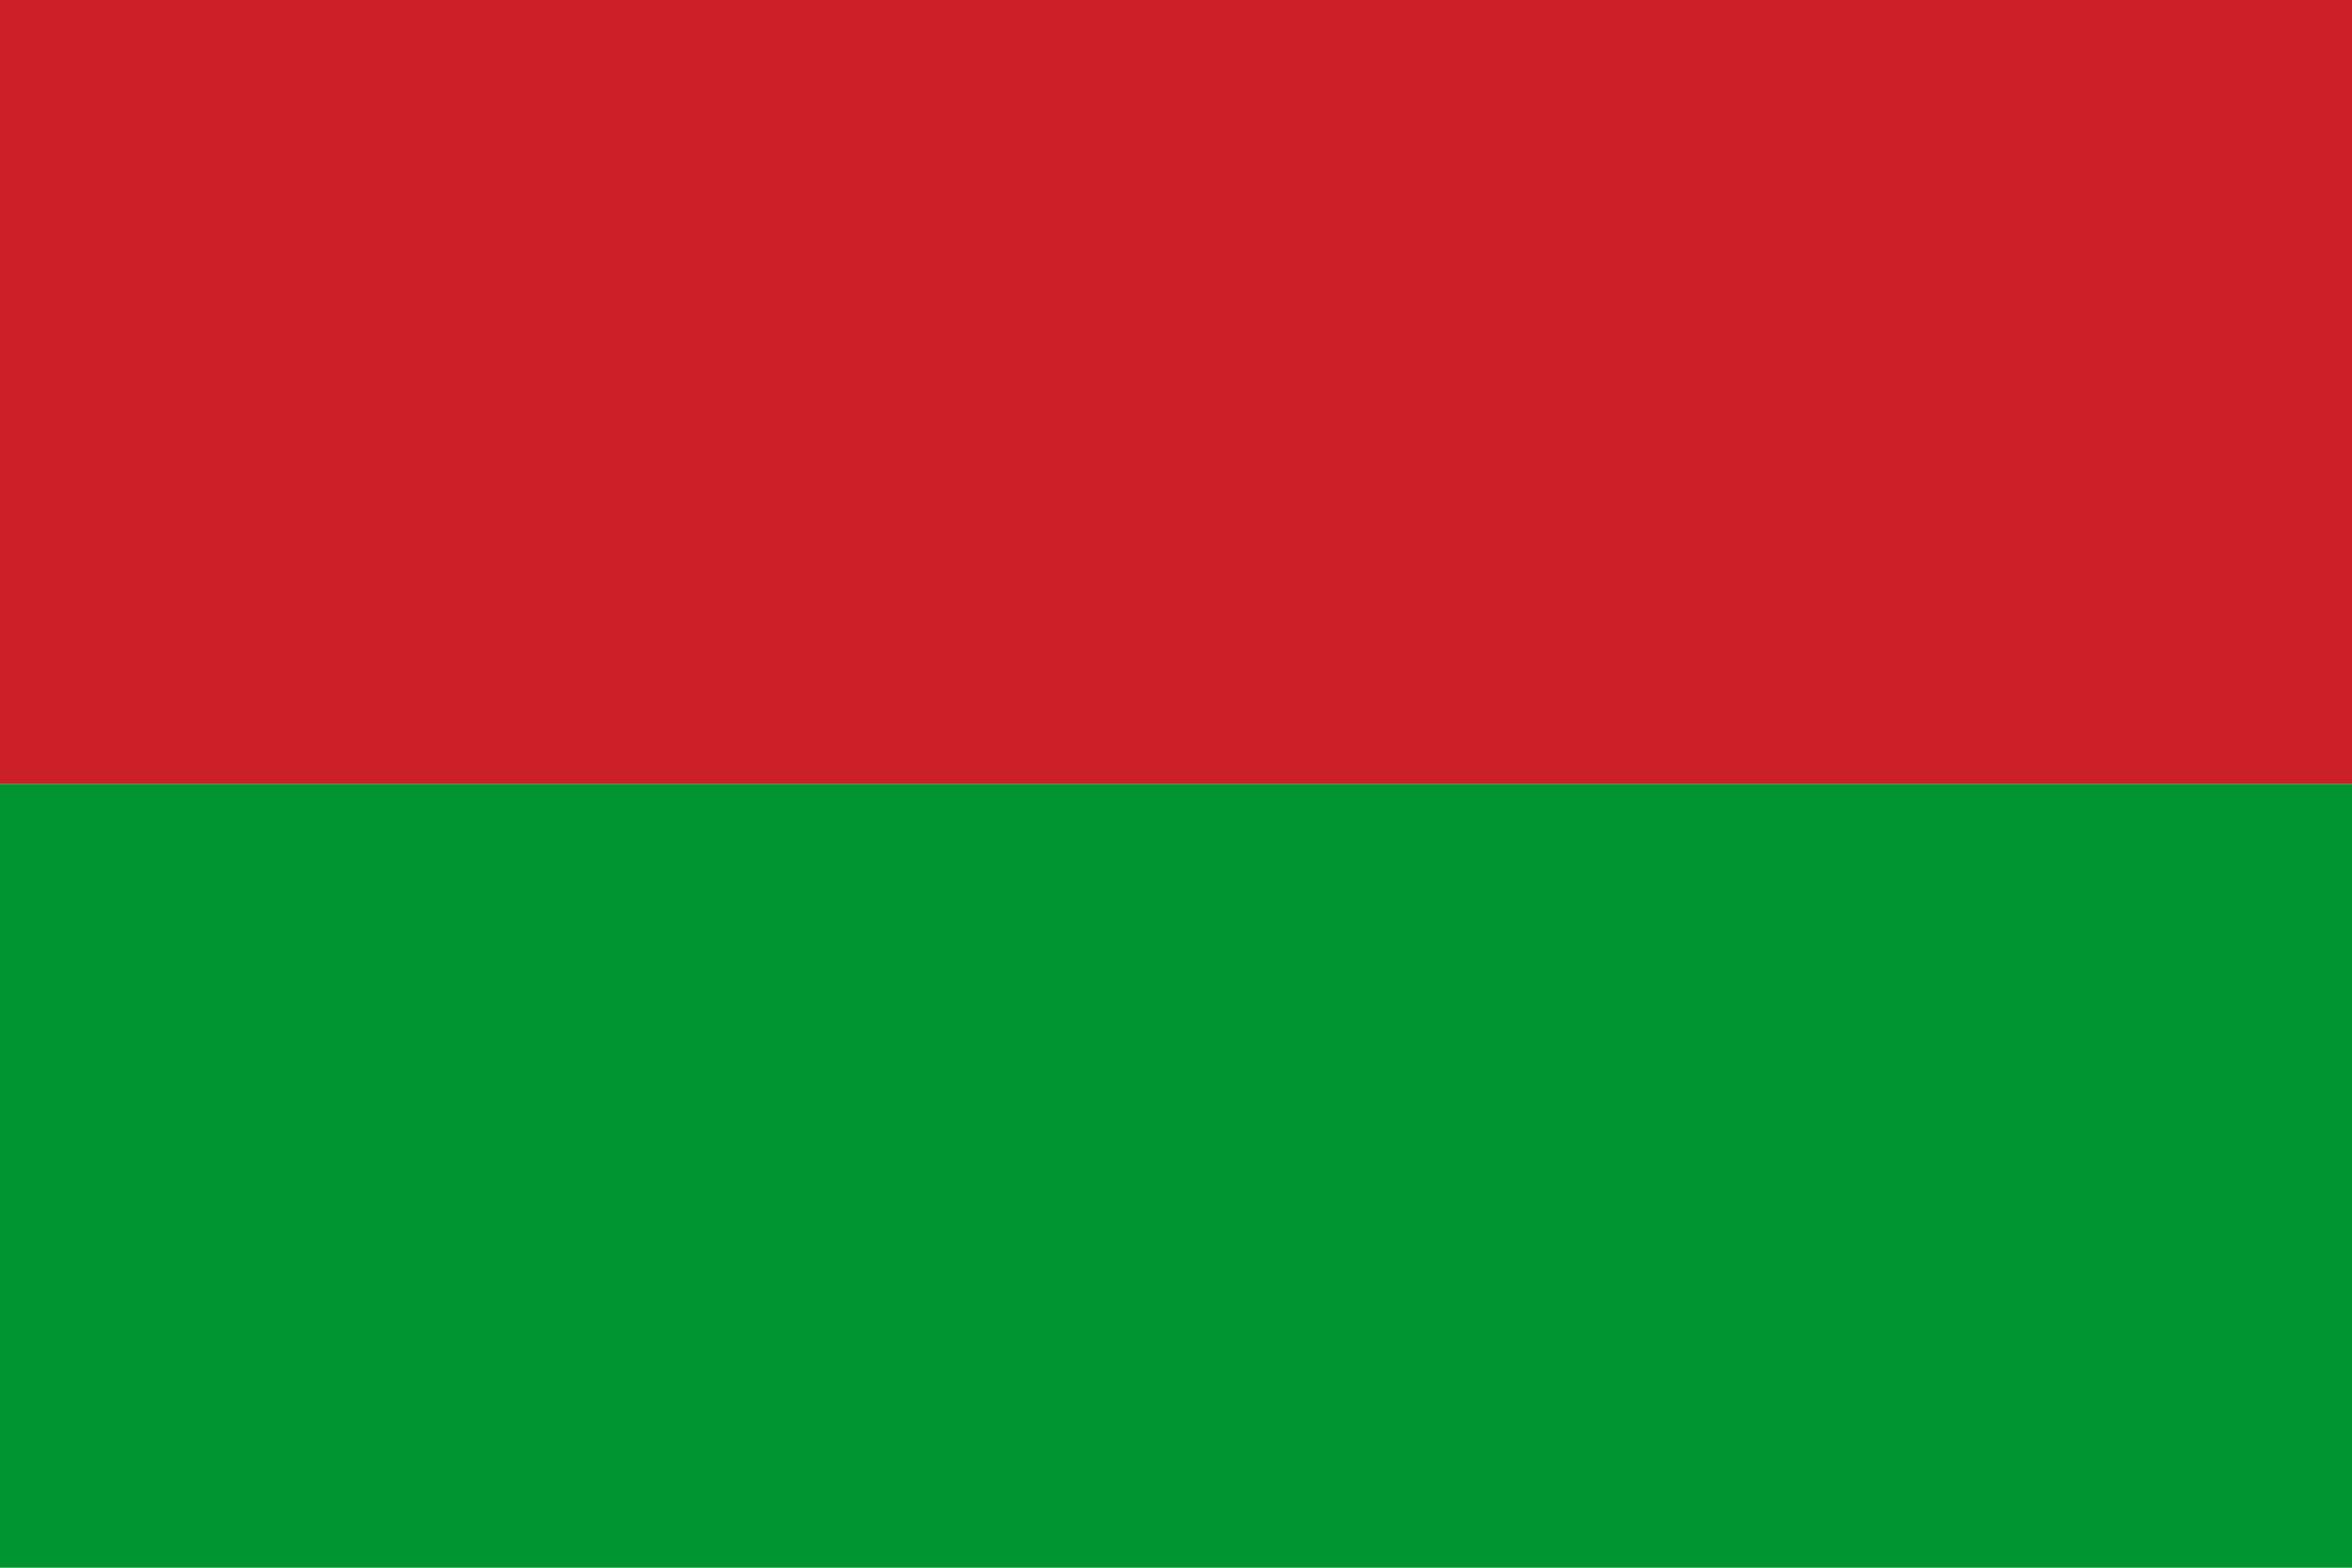
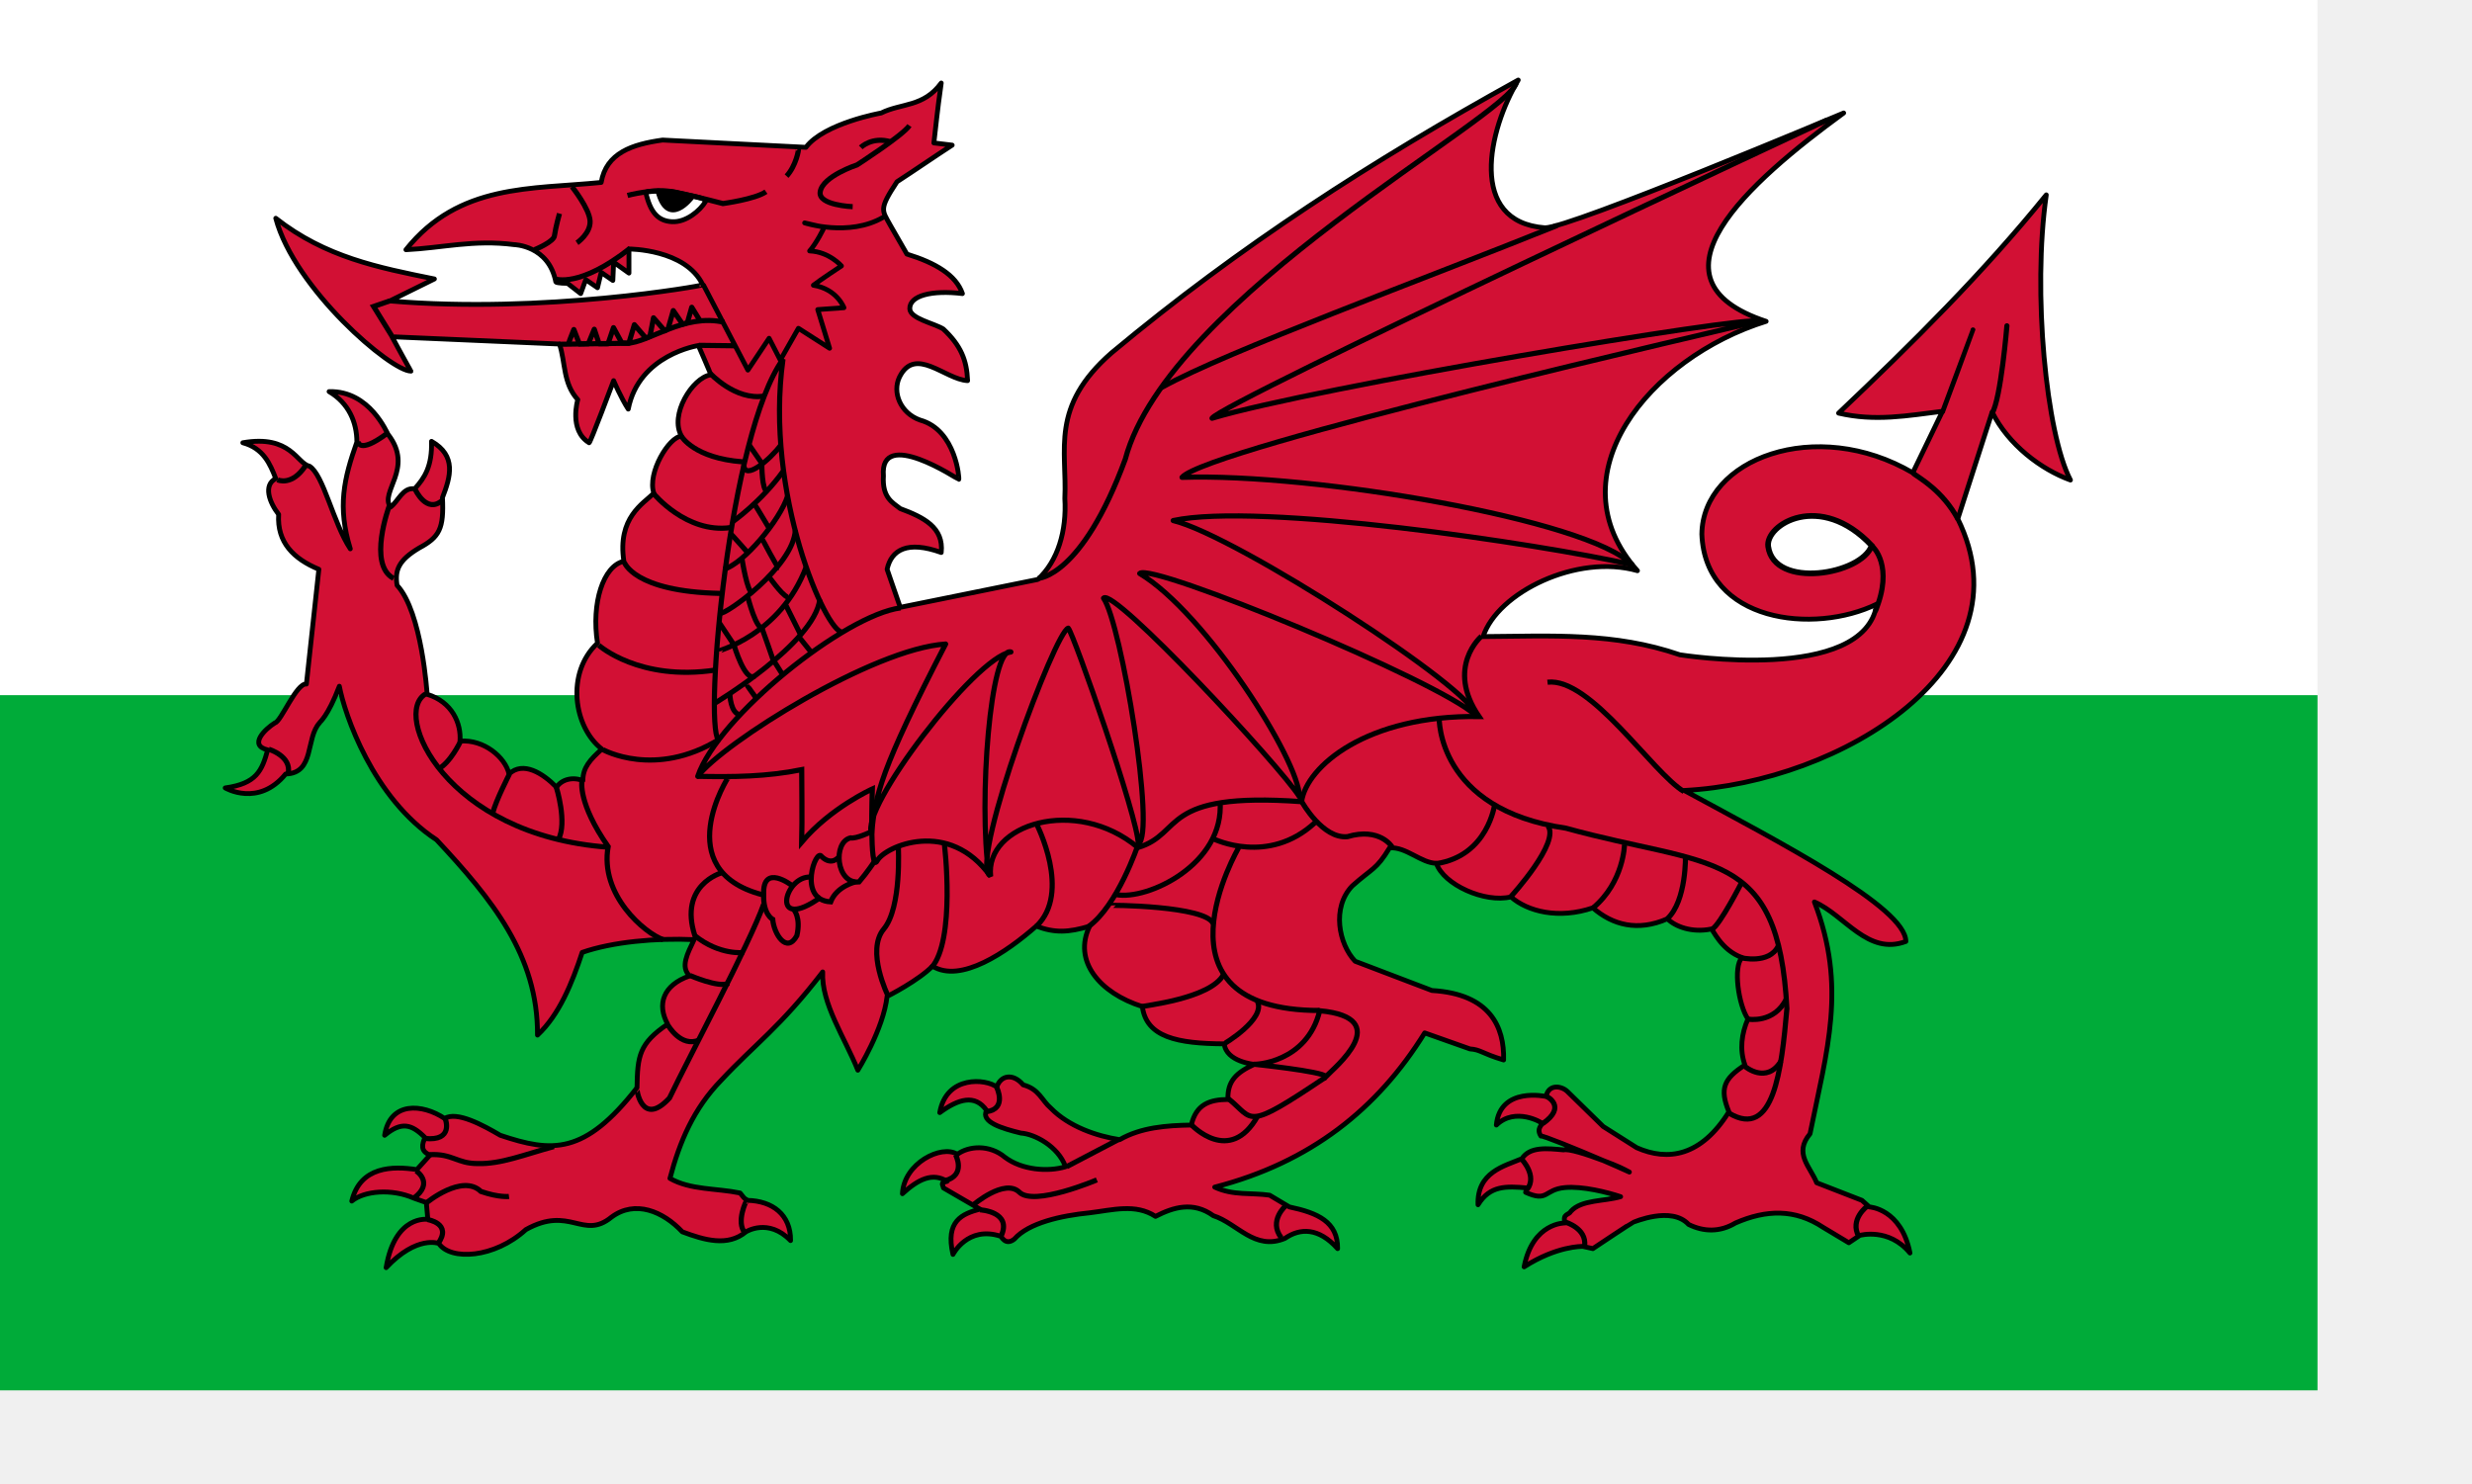
- <svg xmlns="http://www.w3.org/2000/svg" version="1.0" width="900" height="600" id="Flag_of_the_Holy_Roman_Empire_between_1200_and_1350">
-   <defs id="defs8" />
-   <rect y="300" style="fill:#009530;overflow:visible;fill-opacity:1" width="900" height="300" id="rect3" x="0" />
-   <rect style="fill:#cb2027;overflow:visible;fill-opacity:1" width="900" height="300" id="rect5" x="0" y="-1.001358e-05" />
+ <svg xmlns="http://www.w3.org/2000/svg" height="140mm" id="svg548" width="233.33mm" version="1.1">
+   <defs id="defs550">
+     </defs>
+   <rect height="248.031" id="rect667" style="font-size:12;fill:#ffffff;fill-rule:evenodd;stroke-width:1pt;fill-opacity:1;" width="826.76" x="0" y="0" />
+   <rect height="248.031" id="rect669" style="font-size:12;fill:#00ab39;fill-rule:evenodd;stroke-width:1pt;fill-opacity:1;" width="826.76" x="0" y="248.032" />
+   <path style="font-size:12;fill:#d21034;fill-rule:evenodd;stroke:#000000;stroke-width:1.723;stroke-linejoin:round;" d="m 541.625,28.562 c -52.282,28.904 -99.066,58.983 -145.062,97.312 -22.061,19.27 -15.835,34.632 -16.688,51.938 0.711,11.618 -2.511,22.427 -9.656,28.938 -16.35,3.306 -32.714,6.631 -49.062,9.938 -1.566,-4.523 -3.122,-9.04 -4.688,-13.562 1.495,-6.94 7.231,-10.352 19.312,-6 0.952,-8.923 -6.227,-12.555 -14.625,-15.656 -2.885,-2.246 -6.468,-3.971 -6,-11.688 -1.412,-17.467 26.615,1.25 26.875,1.25 0.261,0 -0.933,-17.627 -13.812,-21.156 -7.022,-2.485 -9.993,-9.892 -7.312,-15.375 5.618,-11.209 16.193,0.878 24.281,1.312 -0.303,-7.317 -2.386,-12.531 -8.688,-18.438 -3.392,-2.087 -11.722,-3.657 -11.938,-7.156 -0.177,-4.752 7.807,-6.784 18.781,-5.469 -2.288,-6.66 -9.668,-10.968 -19.812,-14.094 -2,-3.479 -4,-6.959 -6,-10.438 -2.841,-5.26 -4.115,-5.402 2.469,-15.375 5.915,-3.827 13.774,-9.236 19.688,-13.062 -2.175,-0.261 -4.356,-0.52 -6.531,-0.781 0.869,-7.131 0.969,-9.531 2.625,-21.375 -6.346,8.672 -14.275,7.122 -21.406,10.688 0,0 -20.33,3.609 -26.875,12.25 -0.261,0 -51.125,-2.594 -51.125,-2.594 -10.84,1.51 -20.099,4.582 -21.906,15.125 -24.792,2.502 -50.755,0.289 -69.656,24 12.87,-0.609 24.136,-3.674 38.594,-1.812 0,0 12.321,0.233 14.875,13.281 0.261,0.521 4.188,0.531 4.188,0.531 1.566,1.217 3.122,2.439 4.688,3.656 0.609,-1.652 1.204,-3.317 1.812,-4.969 1.392,0.957 2.796,1.918 4.188,2.875 0.434,-1.826 0.878,-3.643 1.312,-5.469 1.392,0.957 2.764,1.918 4.156,2.875 0.087,-2.174 0.195,-4.357 0.281,-6.531 1.827,1.304 3.643,2.602 5.469,3.906 l 0,-8.594 c 0,0 20.192,-0.047 26.344,12.781 0.262,0.261 -56.669,10.463 -111.656,5.75 5.306,-2.609 10.601,-5.235 15.906,-7.844 -20.05,-4.076 -38.901,-7.761 -56.594,-21.656 6.677,25.137 41.181,54.663 48.25,54.531 0,0.261 -6.781,-12.25 -6.781,-12.25 19.916,0.87 39.835,1.725 59.75,2.594 2.175,6.61 1.213,14.02 6.531,19.844 0,0 -3.299,10.925 4.031,15.375 0.262,0.521 8.75,-22.156 8.75,-22.156 0,0 2.6,6.1 5.219,10.156 3.795,-19.508 25.031,-22.688 25.031,-22.688 0,0 4.438,10.177 4.438,10.438 -6.636,0.96 -14.89,14.486 -10.438,21.906 -4.45,0.085 -12.351,13.186 -9.906,20.344 -3.741,3.723 -13.059,8.686 -10.688,24.281 -7.334,1.572 -11.676,14.991 -9.406,29.219 -11.349,10.564 -8.563,29.956 1.562,37.812 -4.203,3.74 -6.79,6.616 -6.781,11.219 -3.996,-1.485 -7.679,-0.244 -9.406,2.375 -4.898,-5.021 -11.932,-9.418 -16.938,-4.719 -1.296,-5.94 -9.032,-12.475 -17.5,-11.719 0.496,-6.264 -2.755,-14.018 -11.719,-16.719 0,0 -1.814,-29.358 -10.719,-38.875 -0.873,-5.326 0.51,-8.947 7.844,-13.312 7.323,-3.906 8.879,-6.935 8.344,-18 2.887,-7.396 5.081,-14.937 -3.906,-20.062 0.271,8.795 -2.429,13.031 -6,16.938 -4.266,-0.621 -5.755,4.357 -8.625,6.531 -4.016,-5.413 8.472,-13.799 -0.781,-25.844 -0.521,-0.523 -6.459,-15.723 -21.125,-15.375 6.971,4.082 9.919,10.951 9.906,18 -4.624,13.045 -6.974,23.127 -2.344,38.094 -6.093,-9.129 -9.549,-26.482 -14.594,-29.5 -4.422,-0.863 -6.582,-11.322 -23.75,-8.344 7.406,1.992 9.757,7.647 11.75,12.781 -4.541,2.342 -2.285,8.519 1.031,12.781 -0.63,10.015 5.37,15.866 14.344,19.594 -1.478,13.653 -2.959,27.284 -4.438,40.938 -3.565,-0.455 -9.051,13.425 -11.219,13.844 -3.489,2.171 -9.581,8.009 -2.594,9.656 -2.076,7.491 -4.001,12.008 -15.156,13.562 0,0 11.787,6.991 21.562,-4.969 10.474,-0.262 7.03,-12.752 12.094,-18.25 0,-0.26 2.874,-2.066 7.062,-13.062 1.832,9.819 11.908,39.889 34.688,54.812 19.856,21.256 36.175,41.33 36,69.656 7.75,-7.209 12.379,-18.625 15.938,-29.5 10.777,-3.748 26.192,-5.179 39.938,-4.562 -2.358,4.961 -4.997,9.722 -1.594,12.938 -9.593,3.295 -11.695,10.257 -7.844,17.219 -10.112,6.867 -10.777,11.28 -10.938,22.688 -18.708,23.985 -30.249,23.189 -48.781,16.969 -6.086,-3.572 -15.505,-8.714 -19.844,-6 -8.004,-5.334 -19.512,-6.127 -21.406,6 6.006,-4.978 9.592,-4.019 14.375,0.781 -0.962,2.436 -1.766,4.862 1.812,6.25 -1.566,1.739 -3.122,3.48 -4.688,5.219 -8.613,-1.324 -20.194,-1.25 -23.219,11.219 4.424,-3.665 14.24,-4.525 22.156,-1.031 1.479,0.522 2.958,1.04 4.438,1.562 0.174,2 0.358,4 0.531,6 0,0 -11.732,-1.811 -14.875,17.219 11,-11.702 18.781,-8.625 18.781,-8.625 4.239,6.205 19.84,5.271 31.062,-4.938 15.762,-8.812 20.357,3.852 30.531,-4.438 8.436,-6.292 18.417,-2.108 25.281,5.219 7.915,2.969 16.2,5.413 22.719,0 0,0 7.963,-5.081 15.906,3.125 0.087,-9.253 -6.47,-14.169 -15.375,-14.344 -0.87,-0.87 -0.359,0.34 -2.625,-2.625 -8.349,-1.74 -17.73,-1.034 -25.031,-5.219 3.442,-13.065 8.457,-24.904 18.25,-34.969 12.088,-12.958 20.987,-18.849 36.25,-38.688 -0.589,11.211 8.003,23.675 12.531,35.062 0,0 9.117,-14.555 10.438,-26.375 0.26,0 11.424,-5.81 16.188,-10.75 10.056,6.237 26.446,-4.993 37.031,-14.281 6.525,2.47 11.479,2.293 19.062,0 -6.088,12.39 3.521,23.884 18.781,28.688 1.411,10.938 12.459,13.227 29.219,13.312 0.706,6.436 10.688,7.312 10.688,7.312 -6.307,2.94 -9.595,5.886 -9.375,12.531 -6.465,0.044 -11.361,1.671 -13.062,9.125 -8.876,0.152 -17.922,0.833 -25.562,5.219 -8.175,-1.269 -18.121,-4.657 -24.531,-11.219 -3.306,-2.783 -4.131,-6.796 -9.906,-8.344 -3.66,-4.326 -8.039,-3.361 -9.406,0.781 -3.783,-2.955 -17.972,-4.328 -20.344,9.125 6.624,-4.848 12.564,-6.696 16.719,-0.781 -2.264,4.107 5.516,6.456 12.25,8.094 4.776,0.296 13.247,4.647 15.906,12 -6.16,1.869 -15.496,1.253 -21.656,-3.406 -5.476,-4.582 -12.873,-4.036 -16.938,-1.031 -5.64,-3.596 -19.071,3.192 -19.594,14.062 5.658,-5.184 10.809,-7.691 15.938,-4.406 -2.553,0.606 -1.583,0.855 -1.312,2.344 4.348,2.522 8.683,5.04 13.031,7.562 -6.394,1.687 -12.405,4.237 -9.625,16.156 0,0 5.208,-10.296 16.938,-6.5 0.261,-0.261 1.617,3.677 4.969,1.031 5.076,-5.776 16.682,-8.362 26.875,-9.375 8.18,-0.977 16.347,-3.387 23.469,1.281 6.341,-3.262 13.401,-5.456 20.625,-0.25 8.523,2.696 14.745,12.631 25.562,8.094 5.379,-3.723 11.99,-3.912 18.781,3.656 0.083,-9.543 -7.069,-12.742 -17.219,-14.875 -2.349,-1.393 -4.682,-2.796 -7.031,-4.188 -6.522,-0.957 -13.072,0.199 -19.594,-2.875 34.134,-8.824 58.062,-27.859 74.906,-55.031 5.392,1.913 10.764,3.805 16.156,5.719 3.825,0.245 4.117,1.575 12,3.938 0.297,-11.614 -4.689,-23.577 -25.562,-24.781 l -27.406,-10.438 c -5.817,-6.135 -8.446,-19.152 -1.031,-26.875 7.258,-6.463 8.524,-5.689 13.312,-13.562 5.822,-0.53 11.31,5.469 16.688,5.469 2.554,7.587 17.274,14.294 26.625,12 5.859,5.187 17.008,8.07 29.219,3.906 6.93,6.067 15.959,8.6 26.594,3.906 2.823,2.823 8.783,5.068 15.656,3.656 0.522,0 3.473,7.542 10.969,10.188 -3.268,3.176 -1.258,16.966 2.094,21.906 -2.288,5.302 -3.009,10.959 -1.062,16.438 -7.559,4.86 -9.098,8.476 -5.719,16.688 -9.899,15.906 -21.741,17.724 -32.875,12.812 -4.002,-2.522 -7.998,-5.071 -12,-7.594 -4.261,-4.175 -8.52,-8.325 -12.781,-12.5 -2.17,-2.037 -6.66,-2.678 -7.594,1.812 0,0 -16.4,-3.658 -17.719,10.188 6.797,-6.62 16.438,-0.792 16.438,-0.531 0,0.261 -2.296,1.823 -0.531,4.469 0.397,-0.331 11.973,4.32 22.281,8.75 5.6,2.123 6.831,2.786 9.281,4.094 -2.685,-1.229 -5.858,-2.623 -9.281,-4.094 -6.275,-2.378 -12.388,-4.279 -14.188,-3.812 -5.84,-0.545 -12.035,-1.27 -14.875,3.125 -6.277,2.656 -16.083,4.784 -15.656,16.438 4.239,-6.94 10.055,-6.647 17.469,-6 -0.174,0.522 -0.326,1.04 -0.5,1.562 8.05,3.666 6.523,-0.998 14.031,-1.688 6.277,-0.576 15.174,1.673 19.875,3.25 -5.913,1.739 -13.954,1.01 -17.75,5.219 -0.696,1.392 -3.131,0.823 -2.062,4.156 0,0 -11.534,-0.298 -14.625,15.656 11.728,-7.509 20.615,-7.281 20.875,-7.281 0.261,0 3.656,0.781 3.656,0.781 0,0 14.084,-9.406 14.344,-9.406 0.262,0 13.637,-5.923 19.812,0.781 5.389,2.649 11.153,2.818 16.719,-0.531 10.966,-4.77 21.23,-5.104 31.312,1.594 l 9.125,5.469 c 1.304,-0.869 2.602,-1.755 3.906,-2.625 0,0 10.329,-2.917 17.906,6.281 -3.132,-15.915 -14.5,-16.438 -14.5,-16.438 -0.87,-0.783 -1.756,-1.561 -2.625,-2.344 -5.392,-2.087 -10.764,-4.194 -16.156,-6.281 -2.354,-5.826 -8.268,-10.465 -2.375,-17.469 6.02,-29.926 13.217,-52.401 1.562,-82.719 10.871,4.696 19.005,19.217 32.625,14.094 0,-12.176 -44.822,-35.294 -79.062,-53.875 56.094,-2.87 123.515,-44.277 97.594,-96.906 4.088,-12.697 8.162,-25.397 12.25,-38.094 5.77,11.623 17.453,20.483 27.938,24.25 -8.641,-16.496 -13.6,-66.93 -8.625,-101.75 -22.603,27.922 -47.563,52.702 -74.094,77.875 13.05,3.05 24.453,0.904 37.062,-0.656 -3.566,7.305 -7.029,14.633 -10.594,21.938 -34.473,-20.188 -74.947,-5.038 -75.25,21.906 1.179,31.42 40.028,35.886 62.438,24.938 -4.443,28.647 -70.281,18.094 -70.281,18.094 -23.394,-8.064 -45.614,-6.683 -70.188,-6.5 5.106,-15.71 33.461,-29.652 55.062,-23.5 -30.243,-33.909 4.274,-76.008 45.906,-88.969 -45.376,-14.966 -6.305,-49.558 27.656,-74.344 0,0 -97.66,41.101 -106.562,40.969 C 523.401,79.186 531.02,46.237 541.625,28.562 z M 230.355,68.537 c 1.006,-0.545 7.478,-0.741 11.714,0.291 4.404,1.073 9.746,1.692 9.672,3.003 -2.039,3.412 -7.032,7.527 -11.954,7.279 -4.922,-0.248 -7.792,-3.178 -9.431,-10.573 z" id="path554" />
+   <path d="m 667.731,194.658 c -3.6,10.371 -34.84,15.678 -36.935,0.325 -1.066,-7.816 18.503,-19.872 36.935,-0.325 z" id="path555" style="font-size:12px;fill:#ffffff;fill-rule:evenodd;stroke:#000000;stroke-width:1.525pt" />
+   <path d="M 715.956 116.251 C 715.956 116.251 713.82 142.166 710.688 147.435 " id="path556" style="font-size:12;fill:none;fill-rule:evenodd;stroke:#000000;stroke-width:1.378pt;stroke-linecap:round;" />
+   <path d="M 703.853 117.675 C 703.853 117.817 693.031 146.866 693.031 146.866 " id="path557" style="font-size:12;fill:none;fill-rule:evenodd;stroke:#000000;stroke-width:1.725;stroke-dasharray:none;stroke-linecap:round;" />
+   <path d="M 682.472 168.838 C 684.639 170.524 693.011 174.992 698.541 185.334 " id="path558" style="font-size:12;fill:none;fill-rule:evenodd;stroke:#000000;stroke-width:1.378pt;" />
+   <path d="m 668.031,194.999 c 0,0 7.79,6.799 0.936,23.205" id="path559" style="font-size:12;fill:none;fill-rule:evenodd;stroke:#000000;stroke-width:1.378pt;" />
+   <path d="M 552.061 243.408 C 567.441 241.557 589.51 275.731 600.759 282.424 " id="path560" style="font-size:12;fill:none;fill-rule:evenodd;stroke:#000000;stroke-width:1.378pt;" />
+   <path d="M 666.118 430.372 C 666.118 430.372 659.71 435.07 663.128 441.194 " id="path561" style="font-size:12;fill:none;fill-rule:evenodd;stroke:#000000;stroke-width:1.378pt;" />
+   <path d="M 558.469 436.067 C 558.469 436.067 566.157 438.203 565.304 444.611 " id="path562" style="font-size:12;fill:none;fill-rule:evenodd;stroke:#000000;stroke-width:1.378pt;" />
+   <path d="M 542.948 413.712 C 542.948 413.712 548.501 419.551 544.799 424.391 " id="path563" style="font-size:12;fill:none;fill-rule:evenodd;stroke:#000000;stroke-width:1.378pt;" />
+   <path d="M 551.776 391.214 C 551.776 391.214 559.18 394.773 550.352 400.897 " id="path564" style="font-size:12;fill:none;fill-rule:evenodd;stroke:#000000;stroke-width:1.378pt;" />
+   <path d="M 458.793 430.087 C 458.793 430.087 452.385 435.498 457.085 441.622 " id="path565" style="font-size:12;fill:none;fill-rule:evenodd;stroke:#000000;stroke-width:1.378pt;" />
+   <path d="M 349.577 431.654 C 349.577 431.654 361.254 432.223 357.124 441.051 " id="path566" style="font-size:12;fill:none;fill-rule:evenodd;stroke:#000000;stroke-width:1.378pt;" />
+   <path d="M 340.891 412.003 C 340.891 412.003 344.792 419.233 337.245 421.226 " id="path567" style="font-size:12;fill:none;fill-rule:evenodd;stroke:#000000;stroke-width:1.378pt;" />
+   <path d="M 355.557 387.938 C 355.557 387.938 359.403 395.627 351.997 396.624 " id="path568" style="font-size:12;fill:none;fill-rule:evenodd;stroke:#000000;stroke-width:1.378pt;" />
+   <path d="M 347.156 429.945 C 347.156 429.945 358.405 420.262 363.674 425.388 C 368.942 430.514 391.298 420.975 391.298 420.975 " id="path569" style="font-size:12;fill:none;fill-rule:evenodd;stroke:#000000;stroke-width:1.378pt;" />
+   <path d="M 398.988 406.592 L 380.477 416.274 " id="path570" style="font-size:12;fill:none;fill-rule:evenodd;stroke:#000000;stroke-width:1.378pt;" />
+   <path d="M 425.046 401.324 C 425.046 401.324 438.715 415.991 448.683 398.19 " id="path571" style="font-size:12;fill:none;fill-rule:evenodd;stroke:#000000;stroke-width:1.378pt;" />
+   <path d="M 438.289 392.067 C 447.544 399.471 443.752 403.908 472.802 384.401 " id="path572" style="font-size:12;fill:none;fill-rule:evenodd;stroke:#000000;stroke-width:1.378pt;" />
+   <path d="M 447.117 379.679 C 447.117 379.679 471.893 382.243 473.032 384.094 C 475.881 381.103 498.004 363.183 470.807 360.621 C 466.252 379.275 447.544 379.964 447.117 379.679 z " id="path573" style="font-size:12;fill:none;fill-rule:evenodd;stroke:#000000;stroke-width:1.378pt;" />
+   <path d="M 152.427 435.116 C 152.427 435.116 161.55 436.452 156.209 443.794 " id="path574" style="font-size:12;fill:none;fill-rule:evenodd;stroke:#000000;stroke-width:1.378pt;" />
+   <path d="M 148.422 417.759 C 148.422 417.759 155.097 421.988 147.532 427.55 " id="path575" style="font-size:12;fill:none;fill-rule:evenodd;stroke:#000000;stroke-width:1.378pt;" />
+   <path d="M 158.881 399.29 C 158.881 399.29 161.996 407.3 151.537 406.188 " id="path576" style="font-size:12;fill:none;fill-rule:evenodd;stroke:#000000;stroke-width:1.378pt;" />
+   <path d="M 152.204 429.108 C 152.204 429.108 164.889 418.649 171.564 425.103 C 178.018 427.329 181.577 426.883 181.577 426.883 " id="path578" style="font-size:12;fill:none;fill-rule:evenodd;stroke:#000000;stroke-width:1.378pt;" />
+   <path d="M 266.358 428.441 C 266.135 428.441 262.575 436.006 265.691 439.788 " id="path579" style="font-size:12;fill:none;fill-rule:evenodd;stroke:#000000;stroke-width:1.378pt;" />
+   <path d="M 153.318 411.974 C 161.328 411.529 163.053 415.146 170.341 415.146 C 178.737 415.402 186.918 411.974 197.6 409.081 " id="path580" style="font-size:12;fill:none;fill-rule:evenodd;stroke:#000000;stroke-width:1.378pt;" />
+   <path d="M 99.022 171.205 C 99.022 171.205 104.14 173.653 109.036 166.088 " id="path581" style="font-size:12;fill:none;fill-rule:evenodd;stroke:#000000;stroke-width:1.378pt;" />
+   <path d="M 95.907 267.334 C 95.907 267.334 104.14 269.782 102.805 276.013 " id="path582" style="font-size:12;fill:none;fill-rule:evenodd;stroke:#000000;stroke-width:1.378pt;" />
+   <path d="M 127.727 157.409 C 127.727 157.409 127.727 162.304 137.963 154.739 " id="path583" style="font-size:12;fill:none;fill-rule:evenodd;stroke:#000000;stroke-width:1.378pt;" />
+   <path d="M 138.854 180.552 C 138.854 180.552 131.065 201.469 140.411 206.363 " id="path584" style="font-size:12;fill:none;fill-rule:evenodd;stroke:#000000;stroke-width:1.378pt;" />
+   <path d="M 148.199 174.766 C 148.199 174.766 152.204 183.445 157.768 178.549 " id="path585" style="font-size:12;fill:none;fill-rule:evenodd;stroke:#000000;stroke-width:1.378pt;" />
+   <path d="M 139.744 119.803 L 133.29 109.345 L 139.076 107.342 " id="path586" style="font-size:12;fill:none;fill-rule:evenodd;stroke:#000000;stroke-width:1.378pt;" />
+   <path d="M 204.053 66.621 C 204.053 66.621 210.283 74.409 210.505 78.859 C 210.728 83.309 205.833 86.647 205.833 86.647 " id="path587" style="font-size:12;fill:none;fill-rule:evenodd;stroke:#000000;stroke-width:1.378pt;" />
+   <path d="M 199.601 76.189 C 199.601 76.189 198.267 80.862 197.822 83.977 C 197.822 86.202 190.7 89.095 190.7 89.095 " id="path588" style="font-size:12;fill:none;fill-rule:evenodd;stroke:#000000;stroke-width:1.378pt;" />
+   <path d="M 284.828 53.047 C 285.05 53.269 283.937 59.277 280.599 62.838 " id="path589" style="font-size:12;fill:none;fill-rule:evenodd;stroke:#000000;stroke-width:1.378pt;" />
+   <path d="m 223.857,69.736 c 0,0 9.774,-2.69 17.088,-1.165 7.245,1.489 16.958,4.058 16.958,4.058 0,0 11.57,-1.558 15.354,-4.228" id="path590" style="font-size:12;fill:none;fill-rule:evenodd;stroke:#000000;stroke-width:1.378pt;" />
+   <path d="M 234.761 68.178 L 246.777 70.403 C 246.777 70.403 238.321 81.752 234.761 68.178 z " id="path592" style="font-size:12;fill-rule:evenodd;stroke:#000000;stroke-width:1.378pt;stroke-linejoin:round;" />
+   <path d="M 251.004 101.779 L 266.804 132.042 L 274.369 120.693 L 278.375 128.481 L 284.828 117.133 L 295.954 124.253 L 291.726 110.457 L 301.071 109.79 C 301.071 109.79 298.623 103.114 290.167 101.779 C 292.393 99.999 300.181 94.881 300.181 94.881 C 300.181 94.881 295.732 89.763 288.833 89.54 C 291.058 87.093 294.173 81.084 293.951 81.084 C 293.729 81.084 287.052 79.527 287.052 79.527 C 287.052 79.527 302.852 84.645 315.09 77.524 " id="path593" style="font-size:12;fill:none;fill-rule:evenodd;stroke:#000000;stroke-width:1.723;stroke-linecap:round;stroke-linejoin:round;" />
+   <path d="M 199.36 122.834 L 223.634 122.473 C 231.357 122.358 244.076 111.654 258.318 114.992 " id="path594" style="font-size:12;fill:none;fill-rule:evenodd;stroke:#000000;stroke-width:1.378pt;" />
+   <path d="m 202.94,122.251 c 0,-0.223 1.78,-4.673 1.78,-4.673 l 1.984,5.144 3.193,-0.083 2.107,-5.158 1.73,5.177 3.173,0 1.957,-5.748 2.957,5.443 2.511,0.127 1.978,-6.63 4.077,4.749 1.481,-0.573 1.27,-6.631 4.028,4.638 1.155,-0.678 1.868,-6.535 3.346,4.86 1.684,-0.549 1.563,-5.493 3.11,5.048" id="path595" style="font-size:12;fill:none;fill-rule:evenodd;stroke:#000000;stroke-width:1.378pt;stroke-linejoin:round;" />
+   <path d="M 304.188 73.741 C 304.188 73.741 291.725 73.296 292.615 68.401 C 293.507 62.838 305.745 58.832 305.745 58.832 C 305.745 58.832 321.988 48.374 324.436 44.813 " id="path596" style="font-size:12;fill:none;fill-rule:evenodd;stroke:#000000;stroke-width:1.378pt;" />
+   <path d="M 307.079 52.602 C 307.079 52.602 311.085 48.596 317.761 50.599 " id="path597" style="font-size:12;fill:none;fill-rule:evenodd;stroke:#000000;stroke-width:1.378pt;" />
+   <path d="M 207.612 278.683 C 207.612 278.683 206.055 286.471 216.958 302.048 C 213.843 319.404 230.153 333.044 236.607 335.269 " id="path598" style="font-size:12;fill:none;fill-rule:evenodd;stroke:#000000;stroke-width:1.378pt;" />
+   <path d="M 151.917 247.548 C 139.679 254.447 158.881 298.042 216.958 302.27 " id="path599" style="font-size:12;fill:none;fill-rule:evenodd;stroke:#000000;stroke-width:1.378pt;" />
+   <path d="M 198.442 280.789 C 198.442 280.789 202.494 293.592 199.156 299.601 " id="path600" style="font-size:12;fill:none;fill-rule:evenodd;stroke:#000000;stroke-width:1.378pt;" />
+   <path d="M 181.734 276.2 C 181.734 276.2 176.905 285.582 175.792 290.032 " id="path601" style="font-size:12;fill:none;fill-rule:evenodd;stroke:#000000;stroke-width:1.378pt;" />
+   <path d="M 164.275 264.527 C 164.275 264.527 160.66 272.23 156.209 274.456 " id="path602" style="font-size:12;fill:none;fill-rule:evenodd;stroke:#000000;stroke-width:1.378pt;" />
+   <path d="M 370.276 206.363 C 370.276 206.363 385.852 206.141 401.429 163.862 C 416.783 106.007 538.502 41.475 540.95 29.459 " id="path603" style="font-size:12;fill:none;fill-rule:evenodd;stroke:#000000;stroke-width:1.378pt;" />
+   <path d="M 414.618 138.138 C 437.485 125.445 508.094 99.563 555.192 80.577 " id="path604" style="font-size:12;fill:none;fill-rule:evenodd;stroke:#000000;stroke-width:1.378pt;stroke-linecap:round;" />
+   <path d="M 651.728 42.86 C 651.728 42.86 435.535 143.876 432.388 149.227 C 468.893 138.211 623.721 112.407 627.498 114.61 C 618.372 116.813 430.5 159.925 421.688 170.311 C 468.577 168.737 566.763 185.416 582.182 201.465 C 548.824 193.913 449.067 179.122 418.542 185.73 C 440.886 191.081 526.481 246.467 526.481 255.278 C 513.579 243.006 410.674 200.521 406.584 204.613 C 430.184 218.774 463.544 271.327 463.542 284.23 C 456.619 273.216 397.142 209.332 393.681 213.423 C 399.975 222.236 412.447 297.645 406.071 301.14 C 406.071 292.014 382.981 226.011 381.093 224.123 C 376.372 225.381 346.941 304.651 352.772 312.022 C 348.996 285.589 353.4 230.418 360.638 232.62 C 347.737 234.508 306.56 288.8 310.965 297.297 C 312.224 283.765 314.065 274.79 337.351 229.788 C 311.546 231.36 258.049 265.034 248.921 276.992 C 256.16 255.594 301.476 219.402 321.302 216.885 " id="path605" style="font-size:12;fill:none;fill-rule:evenodd;stroke:#000000;stroke-width:1.378pt;stroke-linejoin:round;" />
+   <path d="M 249.28 123.212 L 262.255 123.373 " id="path606" style="font-size:12;fill:none;fill-rule:evenodd;stroke:#000000;stroke-width:1.378pt;" />
+   <path d="M 198.025 99.519 C 198.025 99.519 206.747 102.857 224.837 88.536 " id="path607" style="font-size:12;fill:none;fill-rule:evenodd;stroke:#000000;stroke-width:1.378pt;" />
+   <path d="M 256.28 264.055 C 251.112 257.379 260.156 154.867 279.324 128.162 C 272.648 176.403 294.83 225.72 300.429 225.505 " id="path608" style="font-size:12;fill:none;fill-rule:evenodd;stroke:#000000;stroke-width:1.378pt;" />
+   <path d="M 253.264 133.115 C 253.264 133.115 262.31 143.022 272.648 141.299 " id="path609" style="font-size:12;fill:none;fill-rule:evenodd;stroke:#000000;stroke-width:1.378pt;" />
+   <path d="M 243.144 155.728 C 243.144 155.728 247.666 163.481 264.895 164.773 " id="path610" style="font-size:12;fill:none;fill-rule:evenodd;stroke:#000000;stroke-width:1.378pt;" />
+   <path d="M 233.187 176.118 C 233.187 176.118 244.866 190.401 260.587 188.248 " id="path611" style="font-size:12;fill:none;fill-rule:evenodd;stroke:#000000;stroke-width:1.378pt;" />
+   <path d="M 222.684 200.523 C 222.684 200.523 225.913 211.076 256.927 211.722 " id="path612" style="font-size:12;fill:none;fill-rule:evenodd;stroke:#000000;stroke-width:1.378pt;" />
+   <path d="M 213.638 230.244 C 213.638 230.244 228.068 243.164 255.204 239.073 " id="path613" style="font-size:12;fill:none;fill-rule:evenodd;stroke:#000000;stroke-width:1.378pt;" />
+   <path d="M 215.146 267.501 C 215.146 267.501 233.666 277.838 256.495 263.84 " id="path614" style="font-size:12;fill:none;fill-rule:evenodd;stroke:#000000;stroke-width:1.378pt;" />
+   <path d="M 528.497 227.013 C 528.497 227.013 515.575 237.997 527.635 255.656 C 487.577 255.011 466.043 273.531 464.32 286.021 C 413.279 282.361 422.54 297.437 405.956 302.389 C 383.774 283.868 351.254 294.206 353.408 312.726 C 338.547 291.836 315.72 301.959 312.921 307.127 C 310.121 312.296 311.198 281.499 311.198 281.499 C 311.198 281.499 296.338 288.176 285.999 300.451 C 286.216 292.268 285.999 278.915 285.999 274.608 C 273.581 277.12 261.592 277.262 248.742 276.977 " id="path615" style="font-size:12;fill:none;fill-rule:evenodd;stroke:#000000;stroke-width:1.378pt;" />
+   <path d="M 259.992 277.09 C 259.776 277.09 238.62 310.358 271.786 319.188 " id="path616" style="font-size:12;fill:none;fill-rule:evenodd;stroke:#000000;stroke-width:1.378pt;" />
+   <path d="M 310.768 296.79 C 310.768 296.79 305.383 299.374 303.445 298.943 C 296.984 300.451 298.275 315.527 306.459 314.665 C 309.258 311.435 312.274 306.912 312.274 306.912 " id="path617" style="font-size:12;fill:none;fill-rule:evenodd;stroke:#000000;stroke-width:1.378pt;" />
+   <path d="M 299.137 305.835 C 299.137 305.835 296.769 309.067 293.107 305.62 C 291.168 302.175 284.278 321.127 296.338 321.772 C 298.491 316.172 305.168 314.665 305.168 314.665 " id="path618" style="font-size:12;fill:none;fill-rule:evenodd;stroke:#000000;stroke-width:1.378pt;" />
+   <path d="M 289.23 312.941 C 279.754 312.295 274.586 333.186 292.892 320.051 " id="path619" style="font-size:12;fill:none;fill-rule:evenodd;stroke:#000000;stroke-width:1.378pt;" />
+   <path d="M 282.554 315.958 C 282.554 315.958 272.001 307.774 272.433 319.188 C 272.216 326.294 275.662 328.017 275.662 328.017 C 276.092 333.186 280.616 340.507 284.276 333.832 C 285.784 327.371 283.2 324.571 283.2 324.571 " id="path620" style="font-size:12;fill:none;fill-rule:evenodd;stroke:#000000;stroke-width:1.378pt;" />
+   <path d="M 227.206 388.318 C 226.991 388.318 228.929 402.533 238.836 391.764 C 245.727 377.336 267.479 336.632 272.433 322.633 " id="path621" style="font-size:12;fill:none;fill-rule:evenodd;stroke:#000000;stroke-width:1.378pt;" />
+   <path d="M 257.357 311.435 C 257.357 311.435 242.066 315.742 247.881 333.832 C 256.71 340.94 265.325 339.862 265.325 339.862 " id="path622" style="font-size:12;fill:none;fill-rule:evenodd;stroke:#000000;stroke-width:1.378pt;" />
+   <path d="M 246.158 348.047 C 246.158 348.047 256.495 352.569 259.941 350.846 " id="path623" style="font-size:12;fill:none;fill-rule:evenodd;stroke:#000000;stroke-width:1.378pt;" />
+   <path d="M 238.303 365.776 C 238.303 365.776 242.927 373.89 249.389 371.089 " id="path624" style="font-size:12;fill:none;fill-rule:evenodd;stroke:#000000;stroke-width:1.378pt;" />
+   <path d="M 320.459 301.959 C 320.459 301.959 321.75 323.71 315.29 331.463 C 308.828 339.216 316.803 355.319 316.803 355.319 " id="path625" style="font-size:12;fill:none;fill-rule:evenodd;stroke:#000000;stroke-width:1.378pt;" />
+   <path d="M 336.826 300.882 C 337.041 301.312 340.917 335.555 332.302 345.246 " id="path626" style="font-size:12;fill:none;fill-rule:evenodd;stroke:#000000;stroke-width:1.378pt;" />
+   <path d="M 369.776 293.991 C 369.776 293.991 382.412 318.44 369.705 330.5 " id="path627" style="font-size:12;fill:none;fill-rule:evenodd;stroke:#000000;stroke-width:1.378pt;" />
+   <path d="M 405.956 301.527 C 405.956 301.527 398.633 323.28 388.296 330.601 " id="path628" style="font-size:12;fill:none;fill-rule:evenodd;stroke:#000000;stroke-width:1.378pt;" />
+   <path d="M 441.922 302.389 C 441.922 302.389 407.894 360.537 470.78 360.537 " id="path629" style="font-size:12;fill:none;fill-rule:evenodd;stroke:#000000;stroke-width:1.378pt;" />
+   <path d="M 395.619 323.063 C 395.619 322.848 430.464 323.16 432.832 329.62 " id="path630" style="font-size:12;fill:none;fill-rule:evenodd;stroke:#000000;stroke-width:1.378pt;" />
+   <path d="M 407.033 359.246 C 407.464 358.814 432.015 356.445 436.538 347.615 " id="path631" style="font-size:12;fill:none;fill-rule:evenodd;stroke:#000000;stroke-width:1.378pt;" />
+   <path d="M 436.563 372.458 C 436.779 372.458 451.613 363.553 448.599 357.306 " id="path632" style="font-size:12;fill:none;fill-rule:evenodd;stroke:#000000;stroke-width:1.378pt;" />
+   <path d="M 435.246 285.806 C 436.968 308.419 409.187 321.341 398.203 319.188 " id="path633" style="font-size:12;fill:none;fill-rule:evenodd;stroke:#000000;stroke-width:1.378pt;" />
+   <path d="M 433.093 299.374 C 433.093 299.374 452.476 308.85 469.057 293.559 " id="path634" style="font-size:12;fill:none;fill-rule:evenodd;stroke:#000000;stroke-width:1.378pt;" />
+   <path d="M 464.535 286.238 C 464.535 286.238 471.858 299.374 480.687 298.513 C 492.316 295.067 496.623 302.174 496.623 302.174 " id="path635" style="font-size:12;fill:none;fill-rule:evenodd;stroke:#000000;stroke-width:1.378pt;" />
+   <path d="M 513.422 256.087 C 513.422 256.087 512.56 288.822 558.647 295.497 C 610.119 309.712 634.454 302.174 637.47 359.891 C 635.532 381.858 632.802 406.669 616.866 397.192 " id="path636" style="font-size:12;fill:none;fill-rule:evenodd;stroke:#000000;stroke-width:1.378pt;" />
+   <path d="M 622.61 380.565 C 622.61 380.565 630.217 386.956 635.386 378.558 " id="path637" style="font-size:12;fill:none;fill-rule:evenodd;stroke:#000000;stroke-width:1.378pt;" />
+   <path d="M 623.618 363.628 C 623.618 363.628 633.017 365.325 637.324 356.281 " id="path638" style="font-size:12;fill:none;fill-rule:evenodd;stroke:#000000;stroke-width:1.378pt;" />
+   <path d="M 620.982 341.687 C 620.982 341.687 631.149 344.221 634.379 337.544 " id="path639" style="font-size:12;fill:none;fill-rule:evenodd;stroke:#000000;stroke-width:1.378pt;" />
+   <path d="M 621.317 314.88 C 621.317 314.88 613.59 330.006 610.791 331.514 " id="path640" style="font-size:12;fill:none;fill-rule:evenodd;stroke:#000000;stroke-width:1.378pt;" />
+   <path d="M 601.289 305.19 C 601.289 305.19 601.721 321.341 594.829 327.802 " id="path641" style="font-size:12;fill:none;fill-rule:evenodd;stroke:#000000;stroke-width:1.378pt;" />
+   <path d="M 579.538 301.312 C 579.538 301.312 579.323 314.665 568.339 323.925 " id="path642" style="font-size:12;fill:none;fill-rule:evenodd;stroke:#000000;stroke-width:1.378pt;" />
+   <path d="M 539.05 319.834 C 539.265 319.618 556.709 300.451 552.187 294.636 " id="path643" style="font-size:12;fill:none;fill-rule:evenodd;stroke:#000000;stroke-width:1.378pt;" />
+   <path d="M 533.235 286.883 C 533.235 286.883 530.936 305.336 512.415 308.135 " id="path644" style="font-size:12;fill:none;fill-rule:evenodd;stroke:#000000;stroke-width:1.378pt;" />
+   <path d="M 254.866 250.979 C 254.866 250.979 290.523 229.598 292.461 213.877 " id="path645" style="font-size:12;fill:none;fill-rule:evenodd;stroke:#000000;stroke-width:1.378pt;" />
+   <path d="M 256.065 232.397 C 256.065 232.182 278.395 226.704 287.656 202.153 " id="path646" style="font-size:12;fill:none;fill-rule:evenodd;stroke:#000000;stroke-width:1.378pt;" />
+   <path d="M 256.71 218.829 C 258.65 219.69 283.077 202.097 283.724 189.176 " id="path647" style="font-size:12;fill:none;fill-rule:evenodd;stroke:#000000;stroke-width:1.378pt;" />
+   <path d="M 258.218 203.108 C 265.325 201.17 278.401 185.355 280.985 176.956 " id="path648" style="font-size:12;fill:none;fill-rule:evenodd;stroke:#000000;stroke-width:1.378pt;" />
+   <path d="M 261.449 186.094 C 261.449 186.094 271.571 178.987 279.324 168.219 " id="path649" style="font-size:12;fill:none;fill-rule:evenodd;stroke:#000000;stroke-width:1.378pt;" />
+   <path d="M 265.369 165.906 C 265.584 171.721 274.806 163.858 278.467 158.904 " id="path650" style="font-size:12;fill:none;fill-rule:evenodd;stroke:#000000;stroke-width:1.378pt;" />
+   <path d="M 285.354 227.66 L 289.662 233.043 " id="path651" style="font-size:12;fill:none;fill-rule:evenodd;stroke:#000000;stroke-width:1.378pt;" />
+   <path d="M 276.246 236.047 L 279.108 240.581 " id="path652" style="font-size:12;fill:none;fill-rule:evenodd;stroke:#000000;stroke-width:1.378pt;" />
+   <path d="M 266.403 244.242 C 266.403 244.457 269.848 249.196 269.848 249.196 " id="path653" style="font-size:12;fill:none;fill-rule:evenodd;stroke:#000000;stroke-width:1.378pt;" />
+   <path d="M 260.372 247.688 C 260.372 247.688 260.587 254.579 264.033 255.009 " id="path654" style="font-size:12;fill:none;fill-rule:evenodd;stroke:#000000;stroke-width:1.378pt;" />
+   <path d="M 261.879 230.244 C 261.879 230.244 265.756 243.381 269.202 241.226 " id="path655" style="font-size:12;fill:none;fill-rule:evenodd;stroke:#000000;stroke-width:1.378pt;" />
+   <path d="M 271.786 223.997 C 272.001 224.429 276.093 236.274 276.093 236.274 " id="path656" style="font-size:12;fill:none;fill-rule:evenodd;stroke:#000000;stroke-width:1.378pt;" />
+   <path d="M 280.401 216.029 L 285.569 226.367 " id="path657" style="font-size:12;fill:none;fill-rule:evenodd;stroke:#000000;stroke-width:1.378pt;" />
+   <path d="M 274.58 206.118 C 274.796 206.333 280.186 214.092 281.692 213.015 " id="path658" style="font-size:12;fill:none;fill-rule:evenodd;stroke:#000000;stroke-width:1.378pt;" />
+   <path d="M 266.833 213.23 C 266.833 213.23 269.848 225.075 272.216 223.997 " id="path659" style="font-size:12;fill:none;fill-rule:evenodd;stroke:#000000;stroke-width:1.378pt;" />
+   <path d="M 256.539 222.12 L 262.095 230.459 " id="path660" style="font-size:12;fill:none;fill-rule:evenodd;stroke:#000000;stroke-width:1.378pt;" />
+   <path d="M 264.68 199.231 C 264.68 199.231 266.618 211.722 268.34 211.292 " id="path661" style="font-size:12;fill:none;fill-rule:evenodd;stroke:#000000;stroke-width:1.378pt;" />
+   <path d="M 271.884 192.113 C 271.884 192.328 277.385 202.678 277.816 202.678 " id="path662" style="font-size:12;fill:none;fill-rule:evenodd;stroke:#000000;stroke-width:1.378pt;" />
+   <path d="M 260.802 190.616 C 261.017 190.616 266.833 197.293 266.833 197.293 " id="path663" style="font-size:12;fill:none;fill-rule:evenodd;stroke:#000000;stroke-width:1.378pt;" />
+   <path d="M 269.417 180.279 C 269.632 180.495 274.371 188.463 274.371 188.463 " id="path664" style="font-size:12;fill:none;fill-rule:evenodd;stroke:#000000;stroke-width:1.378pt;" />
+   <path d="M 271.786 165.851 C 271.786 165.851 271.786 175.11 273.724 175.327 " id="path665" style="font-size:12;fill:none;fill-rule:evenodd;stroke:#000000;stroke-width:1.378pt;" />
+   <path d="M 267.264 158.743 L 272.001 165.634 " id="path666" style="font-size:12;fill:none;fill-rule:evenodd;stroke:#000000;stroke-width:1.378pt;" />
</svg>
